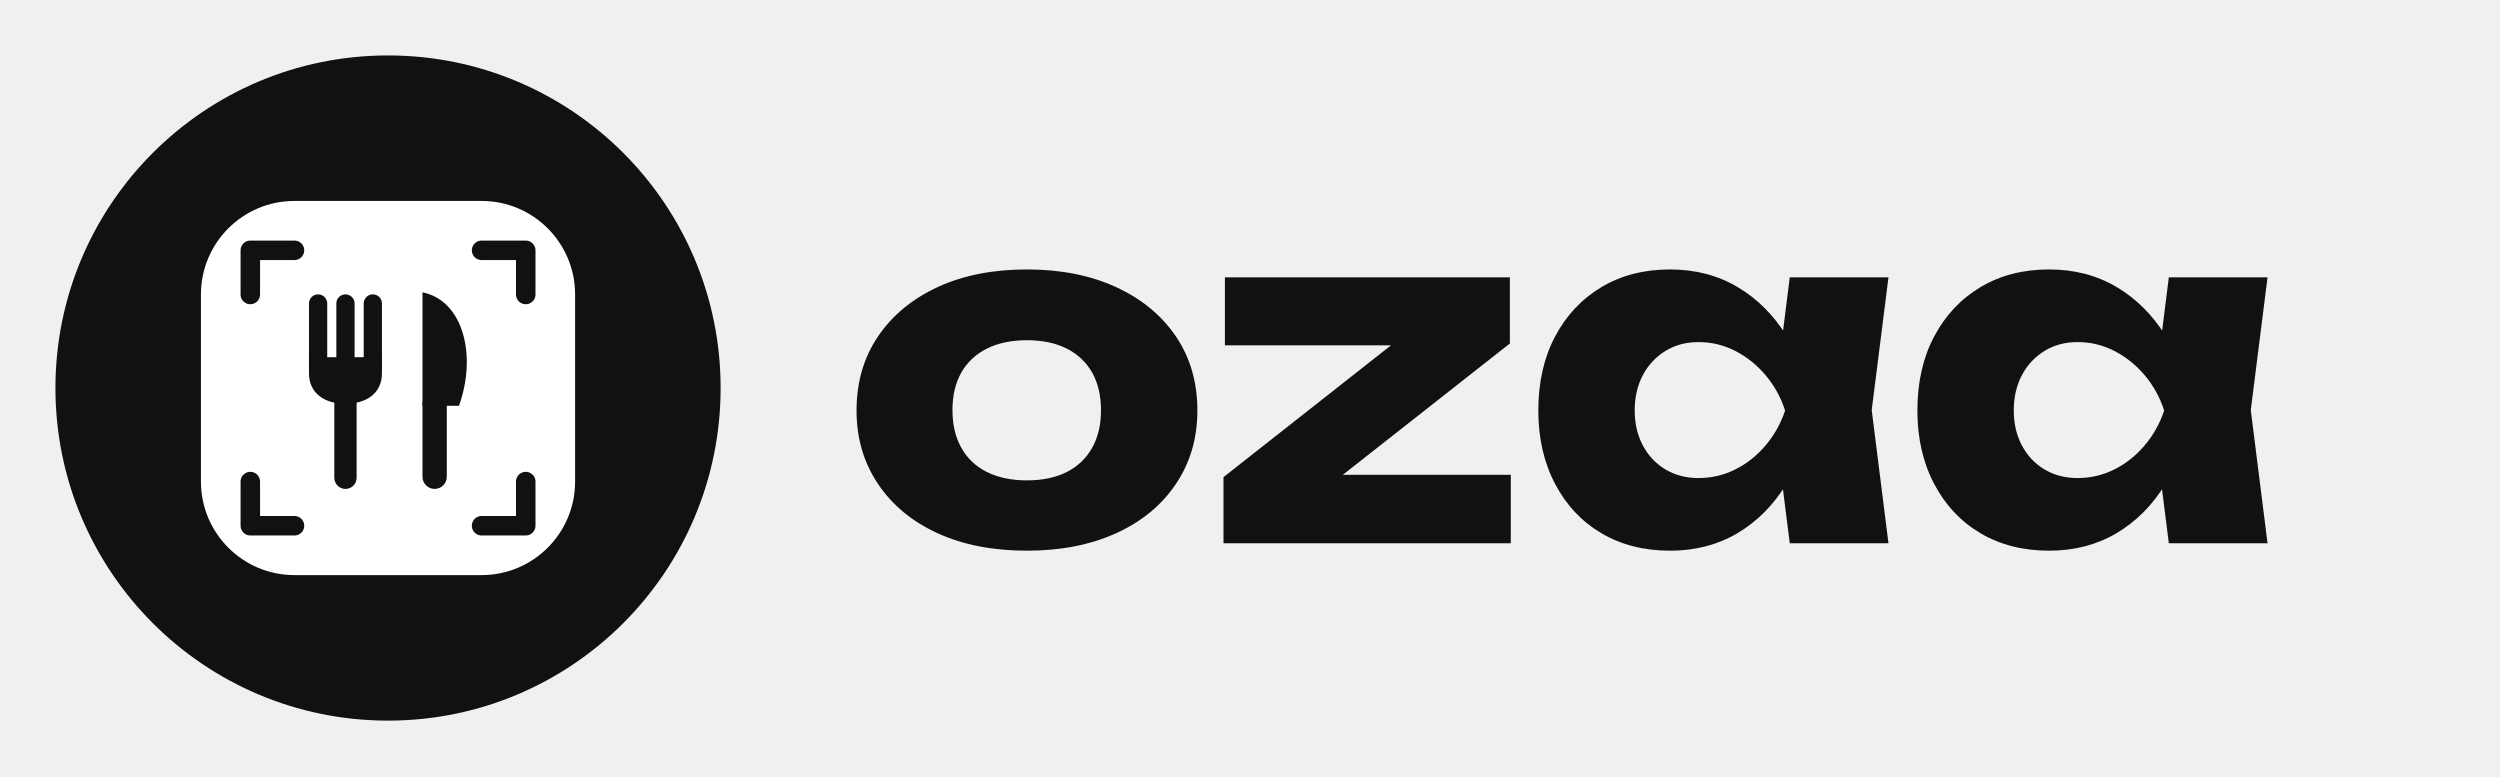
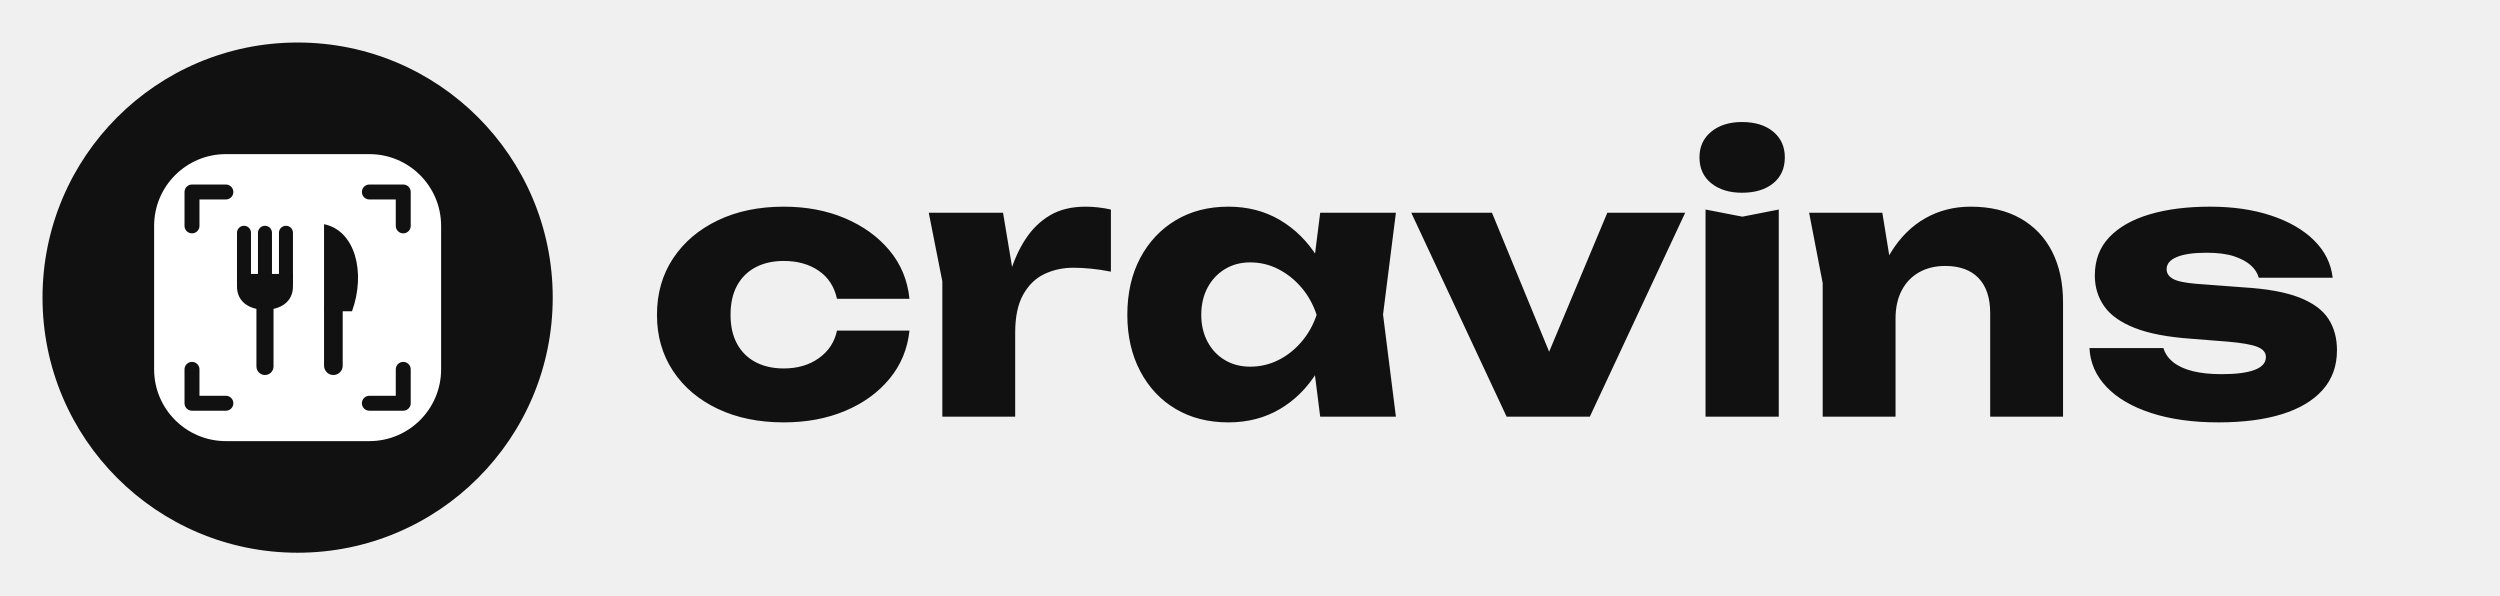
- <svg xmlns="http://www.w3.org/2000/svg" viewBox="0 0 451 140" width="451" height="140">
+ <svg xmlns="http://www.w3.org/2000/svg" viewBox="0 0 588 140" width="588" height="140">
  <svg x="10" y="10" width="120" height="120" viewBox="0 0 512 512">
    <defs>
      <mask id="m" maskUnits="userSpaceOnUse" x="0" y="0" width="512" height="512">
        <rect x="112" y="112" width="288" height="288" rx="72" fill="#fff" />
        <g fill="#000">
          <g transform="translate(256 258) scale(0.78) translate(-252 -261)">
            <rect x="174.0" y="166" width="18" height="80" rx="9.0" />
            <rect x="201.0" y="166" width="18" height="80" rx="9.0" />
            <rect x="228.0" y="166" width="18" height="80" rx="9.0" />
            <path d="M174.0 228 H246.0 V244 C246.0 264 230.0 274 210 274 C190.0 274 174.0 264 174.0 244 Z" />
            <rect x="199.0" y="250" width="22" height="108" rx="11.0" />
            <path d="M286 164 C 326 172 340 226 322 276 H 286 Z" />
            <rect x="286" y="262" width="24" height="96" rx="12.0" />
          </g>
          <path d="M150 184 V150 H184" fill="none" stroke="#000" stroke-width="15" stroke-linecap="round" stroke-linejoin="round" />
          <path d="M362 184 V150 H328" fill="none" stroke="#000" stroke-width="15" stroke-linecap="round" stroke-linejoin="round" />
          <path d="M150 328 V362 H184" fill="none" stroke="#000" stroke-width="15" stroke-linecap="round" stroke-linejoin="round" />
          <path d="M362 328 V362 H328" fill="none" stroke="#000" stroke-width="15" stroke-linecap="round" stroke-linejoin="round" />
        </g>
      </mask>
    </defs>
    <circle cx="256" cy="256" r="256" fill="#111111" />
    <rect width="512" height="512" fill="#FFFFFF" mask="url(#m)" />
  </svg>
  <g transform="translate(152,98)">
-     <path d="M33.264 1.344Q24.024 1.344 17.136 -1.806Q10.248 -4.956 6.384 -10.71Q2.52 -16.464 2.52 -23.94Q2.52 -31.584 6.384 -37.296Q10.248 -43.008 17.136 -46.2Q24.024 -49.392 33.264 -49.392Q42.42 -49.392 49.35 -46.2Q56.28 -43.008 60.144 -37.296Q64.008 -31.584 64.008 -23.94Q64.008 -16.464 60.144 -10.71Q56.28 -4.956 49.35 -1.806Q42.42 1.344 33.264 1.344ZM33.264 -11.34Q37.464 -11.34 40.446 -12.852Q43.428 -14.364 45.024 -17.22Q46.62 -20.076 46.62 -23.94Q46.62 -27.972 45.024 -30.786Q43.428 -33.6 40.446 -35.112Q37.464 -36.624 33.264 -36.624Q29.064 -36.624 26.04 -35.112Q23.016 -33.6 21.42 -30.786Q19.824 -27.972 19.824 -24.024Q19.824 -20.076 21.42 -17.22Q23.016 -14.364 26.04 -12.852Q29.064 -11.34 33.264 -11.34Z M68.72 0.0V-11.928L101.816 -37.968L113.912 -35.7H68.972V-47.964H120.38V-36.036L87.368 -10.08L77.12 -12.348H120.548V0.0Z M170.872 0.0 168.688 -17.304 170.956 -23.94 168.688 -30.576 170.872 -47.964H188.68L185.656 -24.024L188.68 0.0ZM174.904 -23.94Q173.728 -16.38 170.242 -10.668Q166.756 -4.956 161.422 -1.806Q156.088 1.344 149.284 1.344Q142.228 1.344 136.894 -1.806Q131.56 -4.956 128.536 -10.71Q125.512 -16.464 125.512 -23.94Q125.512 -31.584 128.536 -37.296Q131.56 -43.008 136.894 -46.2Q142.228 -49.392 149.284 -49.392Q156.088 -49.392 161.422 -46.242Q166.756 -43.092 170.284 -37.422Q173.812 -31.752 174.904 -23.94ZM142.9 -23.94Q142.9 -20.412 144.37 -17.64Q145.84 -14.868 148.444 -13.314Q151.048 -11.76 154.408 -11.76Q157.936 -11.76 161.044 -13.314Q164.152 -14.868 166.504 -17.64Q168.856 -20.412 170.032 -23.94Q168.856 -27.552 166.504 -30.324Q164.152 -33.096 161.044 -34.692Q157.936 -36.288 154.408 -36.288Q151.048 -36.288 148.444 -34.692Q145.84 -33.096 144.37 -30.324Q142.9 -27.552 142.9 -23.94Z M239.256 0.0 237.072 -17.304 239.34 -23.94 237.072 -30.576 239.256 -47.964H257.064L254.04 -24.024L257.064 0.0ZM243.288 -23.94Q242.112 -16.38 238.626 -10.668Q235.14 -4.956 229.806 -1.806Q224.472 1.344 217.668 1.344Q210.612 1.344 205.278 -1.806Q199.944 -4.956 196.92 -10.71Q193.896 -16.464 193.896 -23.94Q193.896 -31.584 196.92 -37.296Q199.944 -43.008 205.278 -46.2Q210.612 -49.392 217.668 -49.392Q224.472 -49.392 229.806 -46.242Q235.14 -43.092 238.668 -37.422Q242.196 -31.752 243.288 -23.94ZM211.284 -23.94Q211.284 -20.412 212.754 -17.64Q214.224 -14.868 216.828 -13.314Q219.432 -11.76 222.792 -11.76Q226.32 -11.76 229.428 -13.314Q232.536 -14.868 234.888 -17.64Q237.24 -20.412 238.416 -23.94Q237.24 -27.552 234.888 -30.324Q232.536 -33.096 229.428 -34.692Q226.32 -36.288 222.792 -36.288Q219.432 -36.288 216.828 -34.692Q214.224 -33.096 212.754 -30.324Q211.284 -27.552 211.284 -23.94Z" fill="#111111" />
+     <path d="M61.908 -20.244Q61.236 -13.776 57.204 -8.904Q53.172 -4.032 46.746 -1.344Q40.32 1.344 32.34 1.344Q23.52 1.344 16.8 -1.848Q10.08 -5.04 6.3 -10.752Q2.52 -16.464 2.52 -23.94Q2.52 -31.5 6.3 -37.212Q10.08 -42.924 16.8 -46.158Q23.52 -49.392 32.34 -49.392Q40.32 -49.392 46.746 -46.662Q53.172 -43.932 57.204 -39.102Q61.236 -34.272 61.908 -27.72H44.856Q43.932 -32.004 40.572 -34.314Q37.212 -36.624 32.34 -36.624Q28.56 -36.624 25.746 -35.154Q22.932 -33.684 21.378 -30.87Q19.824 -28.056 19.824 -23.94Q19.824 -19.908 21.378 -17.094Q22.932 -14.28 25.746 -12.81Q28.56 -11.34 32.34 -11.34Q37.212 -11.34 40.614 -13.776Q44.016 -16.212 44.856 -20.244ZM66.444 -47.964H83.916L86.772 -30.828V0H69.636V-31.836ZM109.284 -48.72V-34.104Q106.764 -34.608 104.538 -34.818Q102.312 -35.028 100.464 -35.028Q96.768 -35.028 93.66 -33.558Q90.552 -32.088 88.662 -28.728Q86.772 -25.368 86.772 -19.74L83.496 -23.772Q84.168 -28.98 85.512 -33.558Q86.856 -38.136 89.166 -41.706Q91.476 -45.276 94.92 -47.334Q98.364 -49.392 103.32 -49.392Q104.748 -49.392 106.26 -49.224Q107.772 -49.056 109.284 -48.72ZM158.508 0 156.324 -17.304 158.592 -23.94 156.324 -30.576 158.508 -47.964H176.316L173.292 -24.024L176.316 0ZM162.54 -23.94Q161.364 -16.38 157.878 -10.668Q154.392 -4.956 149.058 -1.806Q143.724 1.344 136.92 1.344Q129.864 1.344 124.53 -1.806Q119.196 -4.956 116.172 -10.71Q113.148 -16.464 113.148 -23.94Q113.148 -31.584 116.172 -37.296Q119.196 -43.008 124.53 -46.2Q129.864 -49.392 136.92 -49.392Q143.724 -49.392 149.058 -46.242Q154.392 -43.092 157.92 -37.422Q161.448 -31.752 162.54 -23.94ZM130.536 -23.94Q130.536 -20.412 132.006 -17.64Q133.476 -14.868 136.08 -13.314Q138.684 -11.76 142.044 -11.76Q145.572 -11.76 148.68 -13.314Q151.788 -14.868 154.14 -17.64Q156.492 -20.412 157.668 -23.94Q156.492 -27.552 154.14 -30.324Q151.788 -33.096 148.68 -34.692Q145.572 -36.288 142.044 -36.288Q138.684 -36.288 136.08 -34.692Q133.476 -33.096 132.006 -30.324Q130.536 -27.552 130.536 -23.94ZM215.292 -8.148 209.412 -8.232 226.044 -47.964H244.356L221.928 0H202.356L179.928 -47.964H198.912ZM249.144 -48.72 257.796 -47.04 266.364 -48.72V0H249.144ZM257.712 -52.668Q253.26 -52.668 250.488 -54.894Q247.716 -57.12 247.716 -60.984Q247.716 -64.764 250.488 -67.032Q253.26 -69.3 257.712 -69.3Q262.332 -69.3 265.062 -67.032Q267.792 -64.764 267.792 -60.984Q267.792 -57.12 265.062 -54.894Q262.332 -52.668 257.712 -52.668ZM273.504 -47.964H290.724L293.832 -28.812V0H276.696V-31.416ZM311.472 -49.392Q318.36 -49.392 323.232 -46.62Q328.104 -43.848 330.666 -38.808Q333.228 -33.768 333.228 -26.88V0H316.092V-24.36Q316.092 -29.736 313.362 -32.592Q310.632 -35.448 305.508 -35.448Q301.98 -35.448 299.334 -33.936Q296.688 -32.424 295.26 -29.652Q293.832 -26.88 293.832 -23.1L288.54 -25.872Q289.548 -33.516 292.824 -38.766Q296.1 -44.016 300.888 -46.704Q305.676 -49.392 311.472 -49.392ZM397.656 -15.624Q397.656 -10.08 394.296 -6.3Q390.936 -2.52 384.72 -0.588Q378.504 1.344 369.768 1.344Q360.78 1.344 354.018 -0.84Q347.256 -3.024 343.476 -6.972Q339.696 -10.92 339.444 -16.128H356.832Q357.42 -14.196 359.142 -12.81Q360.864 -11.424 363.72 -10.71Q366.576 -9.996 370.524 -9.996Q375.648 -9.996 378.294 -11.004Q380.94 -12.012 380.94 -14.028Q380.94 -15.624 378.924 -16.422Q376.908 -17.22 372.036 -17.64L363.552 -18.312Q355.068 -18.9 350.07 -20.874Q345.072 -22.848 342.888 -25.998Q340.704 -29.148 340.704 -33.18Q340.704 -38.64 344.106 -42.21Q347.508 -45.78 353.598 -47.586Q359.688 -49.392 367.836 -49.392Q375.9 -49.392 382.2 -47.292Q388.5 -45.192 392.28 -41.454Q396.06 -37.716 396.648 -32.676H379.26Q378.84 -34.272 377.412 -35.574Q375.984 -36.876 373.464 -37.716Q370.944 -38.556 366.996 -38.556Q362.376 -38.556 359.982 -37.548Q357.588 -36.54 357.588 -34.692Q357.588 -33.264 359.058 -32.424Q360.528 -31.584 364.56 -31.248L375.732 -30.408Q384.048 -29.904 388.836 -28.014Q393.624 -26.124 395.64 -23.016Q397.656 -19.908 397.656 -15.624Z" fill="#111111" />
  </g>
</svg>
